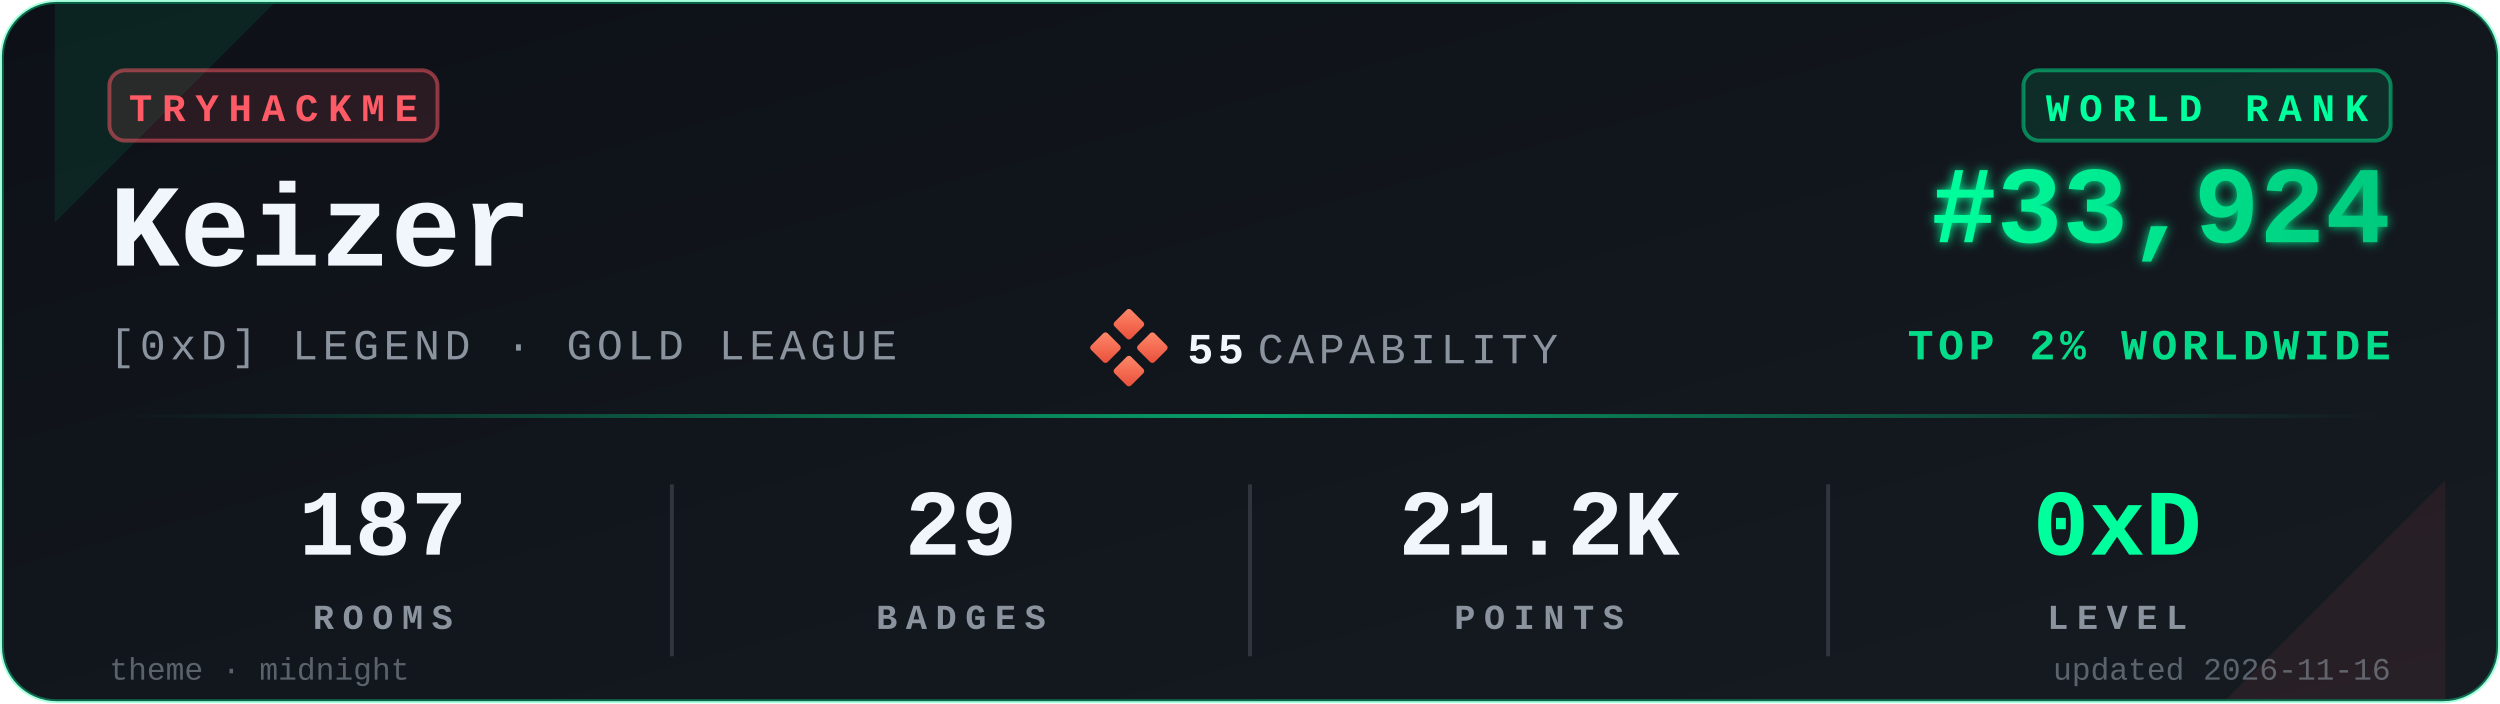
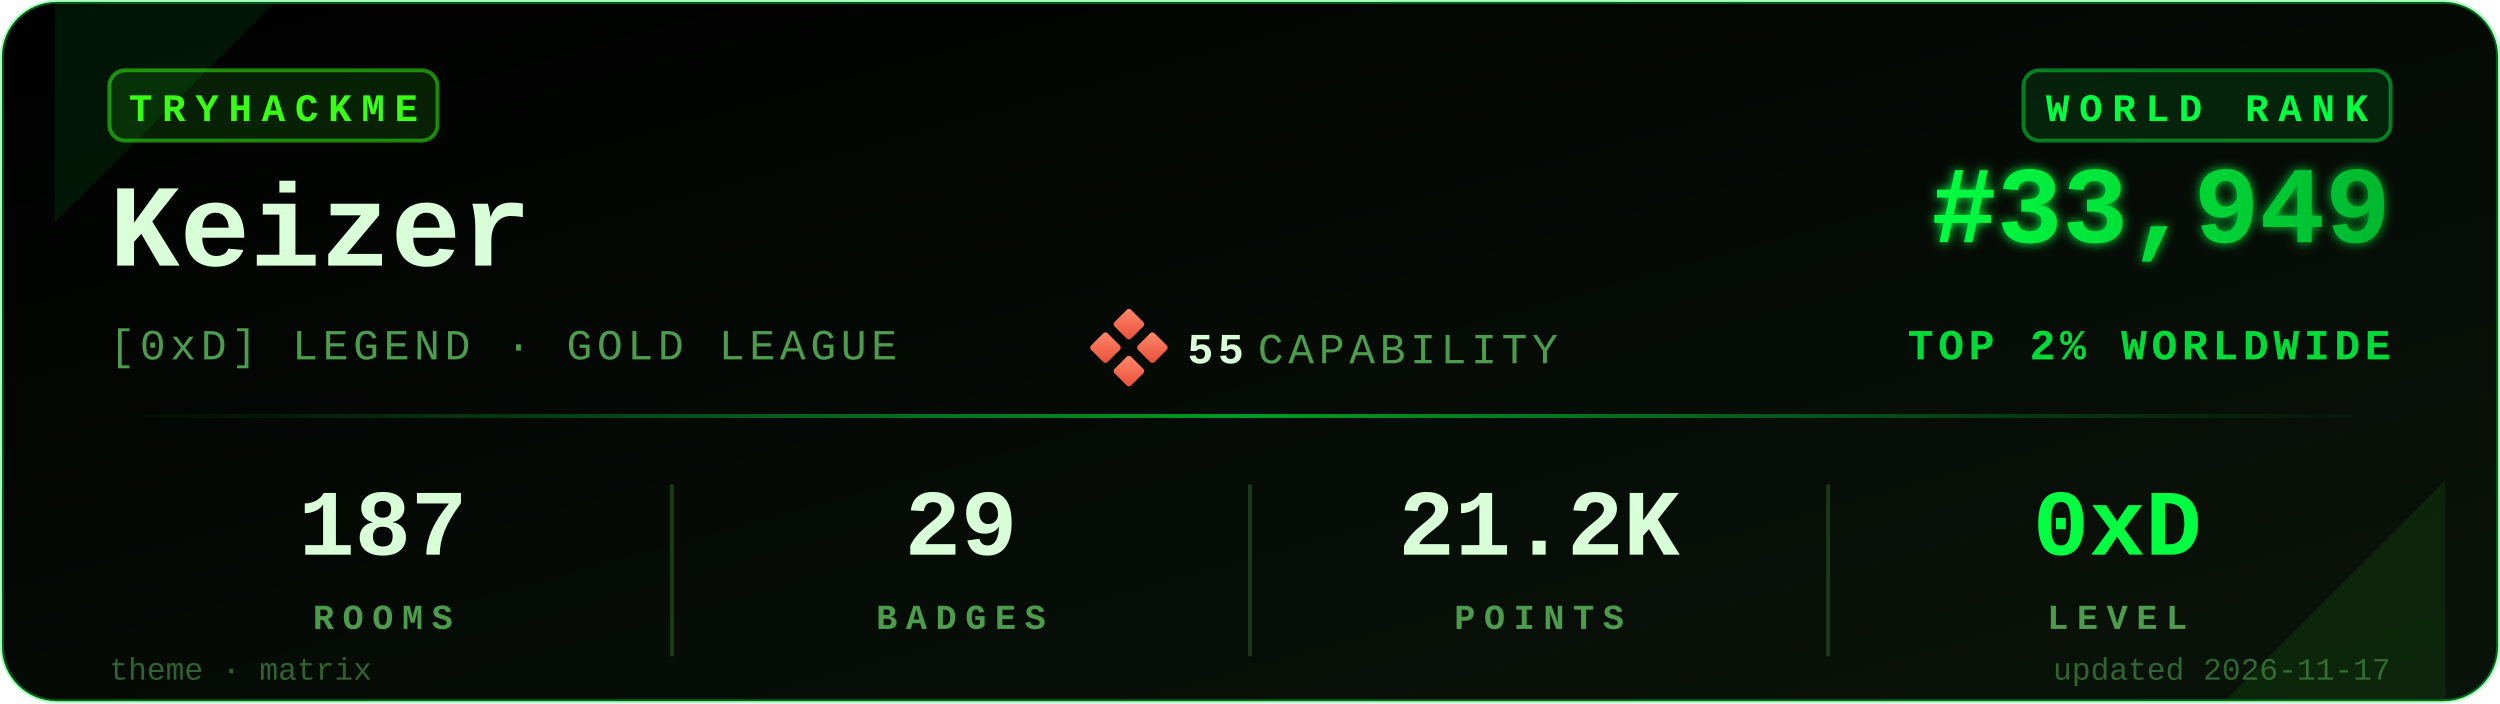
<svg xmlns="http://www.w3.org/2000/svg" viewBox="0 0 640 180" width="640" height="180" role="img" aria-label="TryHackMe stats for Keizer">
  <defs>
    <linearGradient id="bgGrad" x1="0" y1="0" x2="1" y2="1">
-       <stop offset="0%" stop-color="#0d1117" />
-       <stop offset="100%" stop-color="#161b22" />
+       <stop offset="0%" stop-color="#000000" />
+       <stop offset="100%" stop-color="#0a140a" />
    </linearGradient>
    <linearGradient id="rankGrad" x1="0" y1="0" x2="1" y2="0">
-       <stop offset="0%" stop-color="#00FF9D" />
-       <stop offset="100%" stop-color="#00C97D" />
+       <stop offset="0%" stop-color="#00FF41" />
+       <stop offset="100%" stop-color="#00B82E" />
    </linearGradient>
    <linearGradient id="accentGrad" x1="0" y1="0" x2="1" y2="0">
-       <stop offset="0%" stop-color="#00FF9D" stop-opacity="0" />
-       <stop offset="50%" stop-color="#00FF9D" stop-opacity="0.6" />
-       <stop offset="100%" stop-color="#00FF9D" stop-opacity="0" />
+       <stop offset="0%" stop-color="#00FF41" stop-opacity="0" />
+       <stop offset="50%" stop-color="#00FF41" stop-opacity="0.6" />
+       <stop offset="100%" stop-color="#00FF41" stop-opacity="0" />
    </linearGradient>
    <linearGradient id="capGrad" x1="0" y1="0" x2="1" y2="1">
      <stop offset="0%" stop-color="#ff8a6b" />
      <stop offset="100%" stop-color="#e94e3a" />
    </linearGradient>
    <filter id="glow" x="-20%" y="-20%" width="140%" height="140%">
      <feGaussianBlur stdDeviation="1.4" result="b" />
      <feMerge>
        <feMergeNode in="b" />
        <feMergeNode in="SourceGraphic" />
      </feMerge>
    </filter>
  </defs>
-   <rect x="0.5" y="0.5" width="639" height="179" rx="14" ry="14" fill="url(#bgGrad)" stroke="#00FF9D" stroke-opacity="0.35" stroke-width="1" />
-   <path d="M 14,1 L 70,1 L 14,57 Z" fill="#00FF9D" opacity="0.08" />
-   <path d="M 626,179 L 570,179 L 626,123 Z" fill="#FF5B67" opacity="0.08" />
+   <rect x="0.5" y="0.5" width="639" height="179" rx="14" ry="14" fill="url(#bgGrad)" stroke="#00FF41" stroke-opacity="0.35" stroke-width="1" />
+   <path d="M 14,1 L 70,1 L 14,57 Z" fill="#00FF41" opacity="0.08" />
+   <path d="M 626,179 L 570,179 L 626,123 Z" fill="#39FF14" opacity="0.08" />
  <g transform="translate(28,18)">
-     <rect x="0" y="0" width="84" height="18" rx="4" ry="4" fill="#FF5B67" fill-opacity="0.12" stroke="#FF5B67" stroke-opacity="0.5" />
-     <text x="42" y="13" fill="#FF5B67" font-family="ui-monospace,'SF Mono','Menlo','Cascadia Code','Consolas','Liberation Mono',monospace" font-size="10" font-weight="700" letter-spacing="2.5" text-anchor="middle">TRYHACKME</text>
+     <rect x="0" y="0" width="84" height="18" rx="4" ry="4" fill="#39FF14" fill-opacity="0.12" stroke="#39FF14" stroke-opacity="0.5" />
+     <text x="42" y="13" fill="#39FF14" font-family="ui-monospace,'SF Mono','Menlo','Cascadia Code','Consolas','Liberation Mono',monospace" font-size="10" font-weight="700" letter-spacing="2.5" text-anchor="middle">TRYHACKME</text>
  </g>
-   <text x="28" y="68" fill="#f0f6fc" font-family="ui-monospace,'SF Mono','Menlo','Cascadia Code','Consolas','Liberation Mono',monospace" font-size="30" font-weight="700">Keizer</text>
-   <text x="28" y="92" fill="#8b949e" font-family="ui-monospace,'SF Mono','Menlo','Cascadia Code','Consolas','Liberation Mono',monospace" font-size="11" font-weight="500" letter-spacing="1.2">[0xD] LEGEND · GOLD LEAGUE</text>
+   <text x="28" y="68" fill="#D9FFD9" font-family="ui-monospace,'SF Mono','Menlo','Cascadia Code','Consolas','Liberation Mono',monospace" font-size="30" font-weight="700">Keizer</text>
+   <text x="28" y="92" fill="#4D9C4D" font-family="ui-monospace,'SF Mono','Menlo','Cascadia Code','Consolas','Liberation Mono',monospace" font-size="11" font-weight="500" letter-spacing="1.2">[0xD] LEGEND · GOLD LEAGUE</text>
  <g transform="translate(280,80)">
    <rect x="6" y="0" width="6" height="6" rx="0.8" fill="url(#capGrad)" transform="rotate(45 9 3)" />
    <rect x="0" y="6" width="6" height="6" rx="0.8" fill="url(#capGrad)" transform="rotate(45 3 9)" />
    <rect x="12" y="6" width="6" height="6" rx="0.8" fill="url(#capGrad)" transform="rotate(45 15 9)" />
    <rect x="6" y="12" width="6" height="6" rx="0.8" fill="url(#capGrad)" transform="rotate(45 9 15)" />
-     <text x="24" y="13" fill="#f0f6fc" font-family="ui-monospace,'SF Mono','Menlo','Cascadia Code','Consolas','Liberation Mono',monospace" font-size="11" font-weight="700" letter-spacing="1.2">55</text>
-     <text x="42" y="13" fill="#8b949e" font-family="ui-monospace,'SF Mono','Menlo','Cascadia Code','Consolas','Liberation Mono',monospace" font-size="11" font-weight="500" letter-spacing="1.2">CAPABILITY</text>
+     <text x="24" y="13" fill="#D9FFD9" font-family="ui-monospace,'SF Mono','Menlo','Cascadia Code','Consolas','Liberation Mono',monospace" font-size="11" font-weight="700" letter-spacing="1.2">55</text>
+     <text x="42" y="13" fill="#4D9C4D" font-family="ui-monospace,'SF Mono','Menlo','Cascadia Code','Consolas','Liberation Mono',monospace" font-size="11" font-weight="500" letter-spacing="1.2">CAPABILITY</text>
  </g>
  <g transform="translate(612,18)">
-     <rect x="-94" y="0" width="94" height="18" rx="4" ry="4" fill="#00FF9D" fill-opacity="0.10" stroke="#00FF9D" stroke-opacity="0.45" />
-     <text x="-47" y="13" fill="#00FF9D" font-family="ui-monospace,'SF Mono','Menlo','Cascadia Code','Consolas','Liberation Mono',monospace" font-size="10" font-weight="700" letter-spacing="2.5" text-anchor="middle">WORLD RANK</text>
+     <rect x="-94" y="0" width="94" height="18" rx="4" ry="4" fill="#00FF41" fill-opacity="0.10" stroke="#00FF41" stroke-opacity="0.45" />
+     <text x="-47" y="13" fill="#00FF41" font-family="ui-monospace,'SF Mono','Menlo','Cascadia Code','Consolas','Liberation Mono',monospace" font-size="10" font-weight="700" letter-spacing="2.5" text-anchor="middle">WORLD RANK</text>
  </g>
-   <text x="612" y="62" fill="url(#rankGrad)" font-family="ui-monospace,'SF Mono','Menlo','Cascadia Code','Consolas','Liberation Mono',monospace" font-size="28" font-weight="700" text-anchor="end" filter="url(#glow)">#33,924</text>
-   <text x="612" y="92" fill="#00FF9D" fill-opacity="0.85" font-family="ui-monospace,'SF Mono','Menlo','Cascadia Code','Consolas','Liberation Mono',monospace" font-size="11" font-weight="600" letter-spacing="1.2" text-anchor="end">TOP 2% WORLDWIDE</text>
+   <text x="612" y="62" fill="url(#rankGrad)" font-family="ui-monospace,'SF Mono','Menlo','Cascadia Code','Consolas','Liberation Mono',monospace" font-size="28" font-weight="700" text-anchor="end" filter="url(#glow)">#33,949</text>
+   <text x="612" y="92" fill="#00FF41" fill-opacity="0.85" font-family="ui-monospace,'SF Mono','Menlo','Cascadia Code','Consolas','Liberation Mono',monospace" font-size="11" font-weight="600" letter-spacing="1.2" text-anchor="end">TOP 2% WORLDWIDE</text>
  <rect x="28" y="106" width="584" height="1" fill="url(#accentGrad)" />
  <g font-family="ui-monospace,'SF Mono','Menlo','Cascadia Code','Consolas','Liberation Mono',monospace" text-anchor="middle">
-     <text x="98" y="142" fill="#f0f6fc" font-size="24" font-weight="700">187</text>
-     <text x="98" y="161" fill="#8b949e" font-size="9" font-weight="600" letter-spacing="2.2">ROOMS</text>
-     <text x="246" y="142" fill="#f0f6fc" font-size="24" font-weight="700">29</text>
-     <text x="246" y="161" fill="#8b949e" font-size="9" font-weight="600" letter-spacing="2.2">BADGES</text>
-     <text x="394" y="142" fill="#f0f6fc" font-size="24" font-weight="700">21.2K</text>
-     <text x="394" y="161" fill="#8b949e" font-size="9" font-weight="600" letter-spacing="2.2">POINTS</text>
-     <text x="542" y="142" fill="#00FF9D" font-size="24" font-weight="700">0xD</text>
-     <text x="542" y="161" fill="#8b949e" font-size="9" font-weight="600" letter-spacing="2.2">LEVEL</text>
+     <text x="98" y="142" fill="#D9FFD9" font-size="24" font-weight="700">187</text>
+     <text x="98" y="161" fill="#4D9C4D" font-size="9" font-weight="600" letter-spacing="2.2">ROOMS</text>
+     <text x="246" y="142" fill="#D9FFD9" font-size="24" font-weight="700">29</text>
+     <text x="246" y="161" fill="#4D9C4D" font-size="9" font-weight="600" letter-spacing="2.2">BADGES</text>
+     <text x="394" y="142" fill="#D9FFD9" font-size="24" font-weight="700">21.2K</text>
+     <text x="394" y="161" fill="#4D9C4D" font-size="9" font-weight="600" letter-spacing="2.2">POINTS</text>
+     <text x="542" y="142" fill="#00FF41" font-size="24" font-weight="700">0xD</text>
+     <text x="542" y="161" fill="#4D9C4D" font-size="9" font-weight="600" letter-spacing="2.2">LEVEL</text>
  </g>
-   <line x1="172" y1="124" x2="172" y2="168" stroke="#30363d" stroke-width="1" />
-   <line x1="320" y1="124" x2="320" y2="168" stroke="#30363d" stroke-width="1" />
-   <line x1="468" y1="124" x2="468" y2="168" stroke="#30363d" stroke-width="1" />
-   <text x="28" y="174" fill="#8b949e" fill-opacity="0.6" font-family="ui-monospace,'SF Mono','Menlo','Cascadia Code','Consolas','Liberation Mono',monospace" font-size="8" font-weight="500">theme · midnight</text>
-   <text x="612" y="174" fill="#8b949e" fill-opacity="0.6" font-family="ui-monospace,'SF Mono','Menlo','Cascadia Code','Consolas','Liberation Mono',monospace" font-size="8" font-weight="500" text-anchor="end">updated 2026-11-16</text>
+   <line x1="172" y1="124" x2="172" y2="168" stroke="#1a3a1a" stroke-width="1" />
+   <line x1="320" y1="124" x2="320" y2="168" stroke="#1a3a1a" stroke-width="1" />
+   <line x1="468" y1="124" x2="468" y2="168" stroke="#1a3a1a" stroke-width="1" />
+   <text x="28" y="174" fill="#4D9C4D" fill-opacity="0.6" font-family="ui-monospace,'SF Mono','Menlo','Cascadia Code','Consolas','Liberation Mono',monospace" font-size="8" font-weight="500">theme · matrix</text>
+   <text x="612" y="174" fill="#4D9C4D" fill-opacity="0.6" font-family="ui-monospace,'SF Mono','Menlo','Cascadia Code','Consolas','Liberation Mono',monospace" font-size="8" font-weight="500" text-anchor="end">updated 2026-11-17</text>
</svg>
